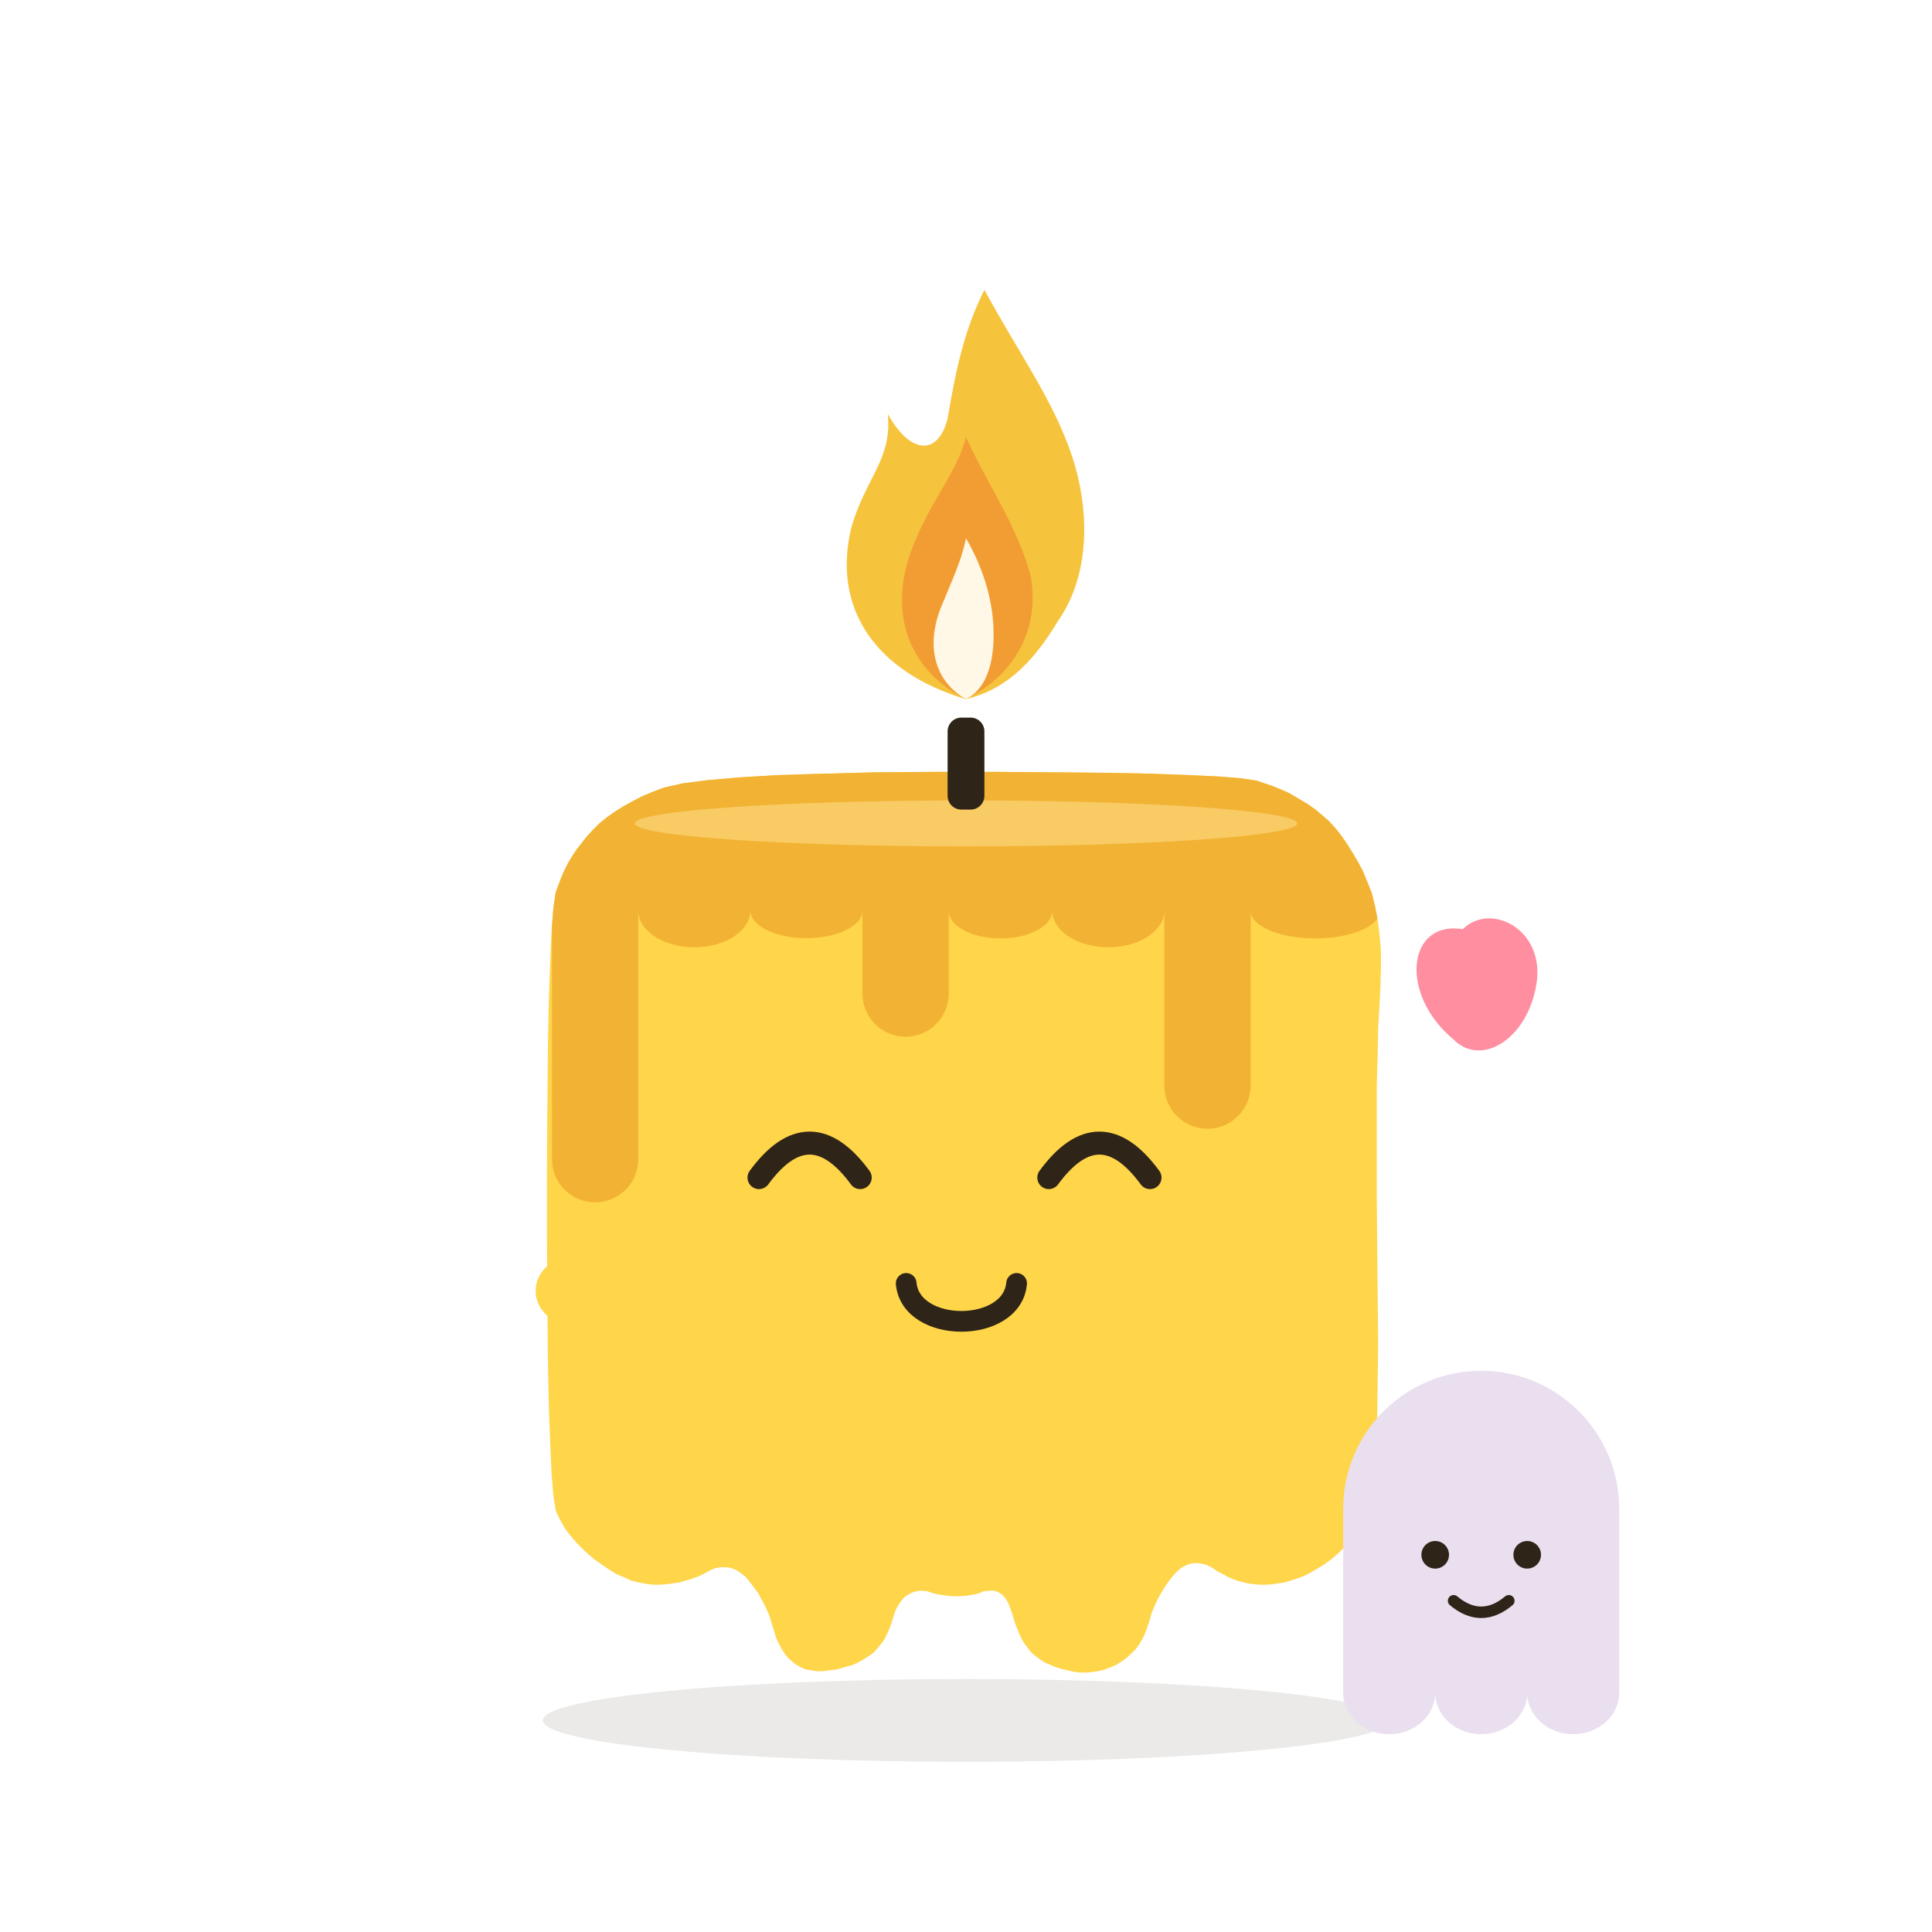
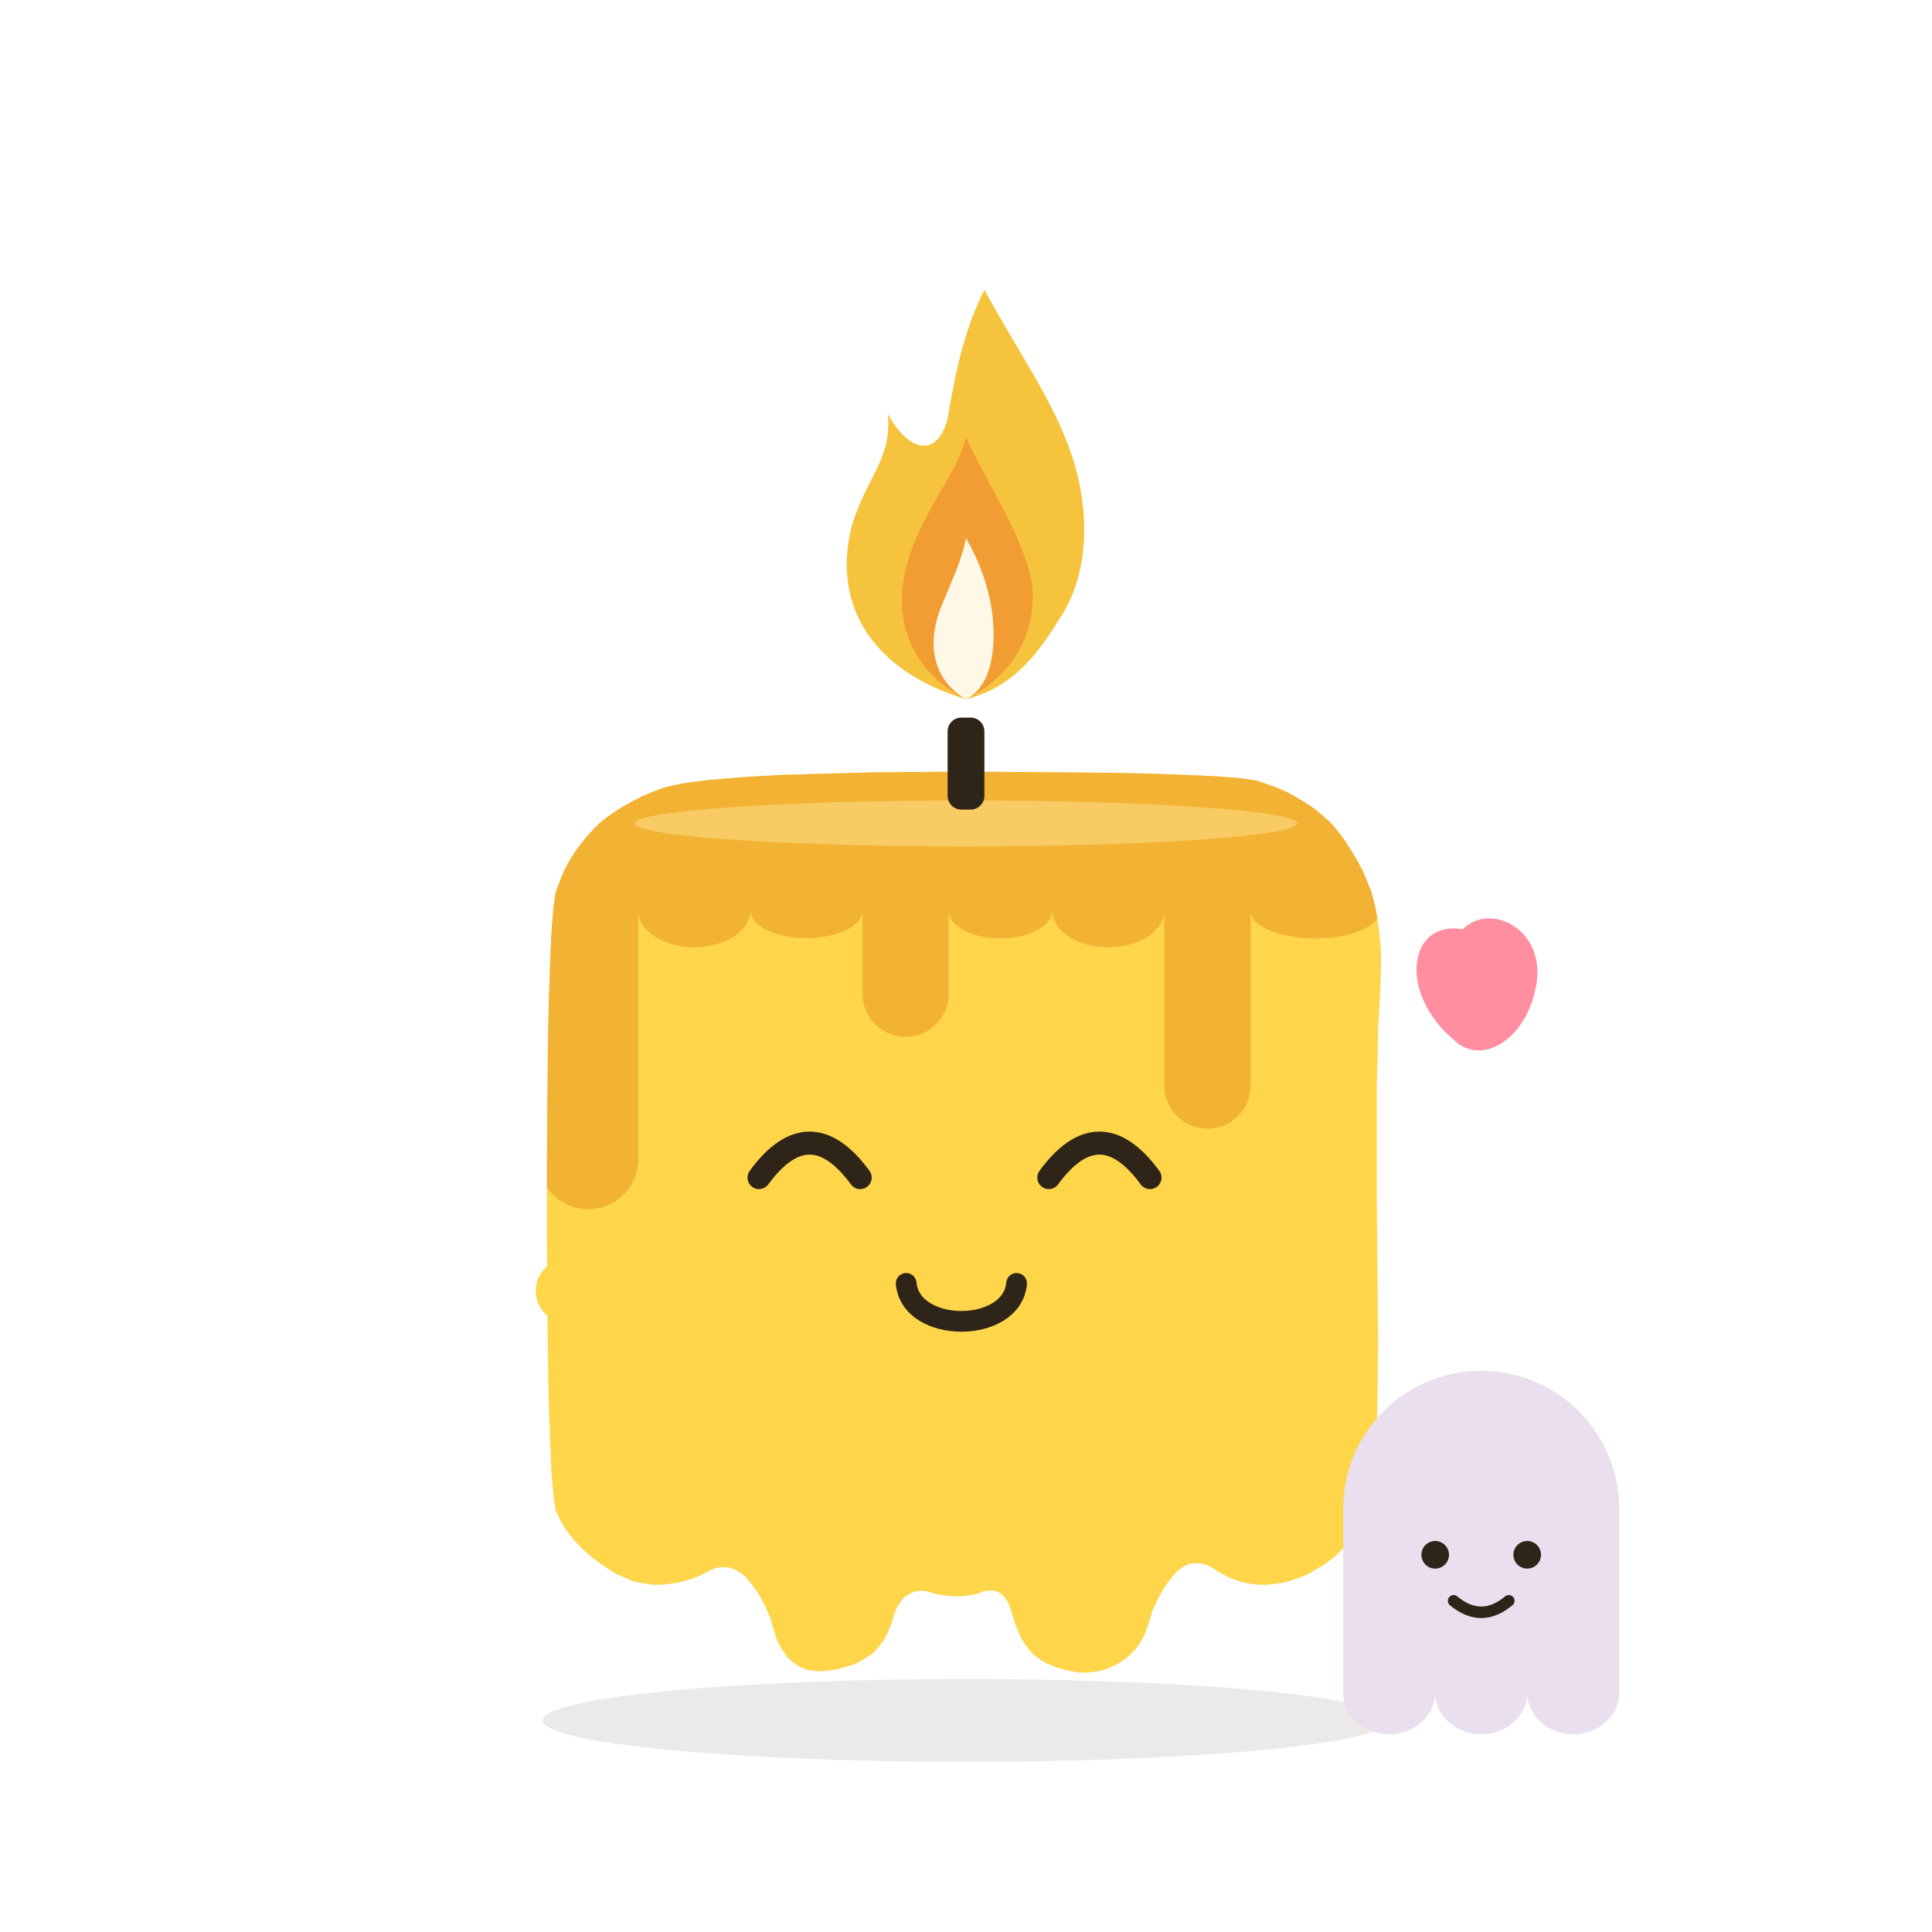
<svg xmlns="http://www.w3.org/2000/svg" viewBox="-60 -50 420 420">
  <ellipse id="그림자_516" cx="150" cy="324" rx="92" ry="9" fill="#2E2418" opacity="0.1" />
  <g id="휘서_517">
    <g id="포즈_518" transform="translate(0,0) rotate(0 150 316)">
      <g id="몸통_519" transform="translate(150,0) scale(1,1) translate(-150,0)">
        <path id="몸통-면_520" d="M142.9,117.8 L157.1,117.8 L169.8,117.9 L180.9,118.0 L190.5,118.2 L198.5,118.5 L204.9,118.8 L209.8,119.2 L213.2,119.7 L214.9,120.3 L216.7,120.9 L218.4,121.6 L220.0,122.3 L221.6,123.2 L223.1,124.1 L224.6,125.0 L226.1,126.1 L227.4,127.2 L228.8,128.4 L230.1,129.8 L231.4,131.4 L232.6,133.1 L233.8,135.0 L235.0,137.0 L236.2,139.2 L237.2,141.6 L238.2,144.1 L238.9,146.9 L239.5,150.0 L239.9,153.2 L240.2,156.7 L240.2,160.4 L240.1,164.3 L239.9,168.4 L239.6,173.4 L239.5,179.2 L239.3,185.9 L239.3,193.4 L239.3,201.8 L239.3,211.0 L239.4,221.1 L239.5,232.0 L239.6,241.7 L239.5,250.3 L239.4,257.7 L239.2,263.9 L238.9,268.9 L238.5,272.8 L238.1,275.5 L237.5,277.0 L237.0,278.4 L236.4,279.8 L235.8,281.0 L235.2,282.2 L234.5,283.3 L233.9,284.3 L233.2,285.2 L232.5,286.1 L231.7,286.9 L230.9,287.7 L230.0,288.5 L229.1,289.2 L228.0,290.0 L226.9,290.7 L225.7,291.4 L224.5,292.1 L223.2,292.7 L221.9,293.2 L220.6,293.6 L219.3,294.0 L218.0,294.2 L216.6,294.4 L215.3,294.5 L213.9,294.5 L212.6,294.4 L211.2,294.2 L209.9,293.9 L208.6,293.5 L207.3,293.0 L206.0,292.3 L204.7,291.6 L203.5,290.8 L202.3,290.2 L201.1,289.9 L199.9,289.8 L198.8,289.9 L197.8,290.3 L196.7,290.9 L195.7,291.8 L194.8,292.8 L193.9,294.0 L193.1,295.2 L192.3,296.5 L191.6,297.8 L191.0,299.1 L190.4,300.5 L190.0,302.0 L189.5,303.5 L189.0,304.9 L188.4,306.2 L187.7,307.4 L186.9,308.5 L185.9,309.5 L184.9,310.4 L183.8,311.2 L182.5,312.0 L181.3,312.5 L180.0,313.0 L178.7,313.3 L177.4,313.5 L176.1,313.6 L174.7,313.6 L173.3,313.4 L172.0,313.1 L170.7,312.8 L169.4,312.4 L168.3,311.9 L167.3,311.5 L166.3,310.9 L165.5,310.3 L164.7,309.7 L164.0,309.0 L163.4,308.2 L162.7,307.3 L162.1,306.3 L161.6,305.2 L161.1,304.0 L160.6,302.7 L160.2,301.3 L159.7,299.8 L159.2,298.5 L158.6,297.5 L157.9,296.7 L157.0,296.1 L156.1,295.8 L155.1,295.8 L153.9,295.9 L152.7,296.4 L151.4,296.7 L150.1,296.9 L148.7,297.0 L147.3,297.0 L145.9,296.9 L144.5,296.7 L143.0,296.4 L141.5,295.9 L140.1,295.8 L138.8,296.0 L137.7,296.5 L136.6,297.2 L135.7,298.3 L134.9,299.6 L134.3,301.2 L133.7,303.2 L133.0,304.9 L132.2,306.5 L131.1,307.9 L130.0,309.2 L128.6,310.2 L127.1,311.1 L125.5,311.9 L123.7,312.4 L122.0,312.9 L120.4,313.1 L118.9,313.3 L117.5,313.3 L116.3,313.1 L115.1,312.9 L114.0,312.4 L113.1,311.9 L112.2,311.2 L111.3,310.4 L110.6,309.5 L109.9,308.4 L109.3,307.3 L108.7,306.0 L108.3,304.6 L107.8,303.1 L107.4,301.6 L106.8,300.2 L106.2,298.9 L105.5,297.6 L104.8,296.3 L103.9,295.1 L103.0,293.9 L102.1,292.8 L101.1,292.0 L100.0,291.3 L99.0,290.9 L97.9,290.7 L96.7,290.7 L95.5,290.9 L94.3,291.4 L93.1,292.1 L91.8,292.7 L90.5,293.2 L89.1,293.6 L87.7,294.0 L86.3,294.2 L84.9,294.4 L83.4,294.5 L81.9,294.5 L80.4,294.3 L78.8,294.0 L77.2,293.6 L75.7,292.9 L74.0,292.2 L72.4,291.2 L70.8,290.1 L69.1,288.9 L67.6,287.6 L66.2,286.3 L65.0,285.0 L63.9,283.7 L62.9,282.4 L62.1,281.0 L61.4,279.7 L60.8,278.3 L60.3,275.2 L59.9,270.3 L59.6,263.6 L59.3,255.2 L59.1,245.0 L59.0,233.1 L58.9,219.4 L58.9,203.9 L59.0,190.2 L59.1,178.2 L59.3,167.9 L59.6,159.3 L59.9,152.5 L60.3,147.4 L60.8,144.0 L61.4,142.4 L62.0,140.8 L62.7,139.2 L63.5,137.6 L64.4,136.1 L65.4,134.6 L66.5,133.2 L67.7,131.7 L68.9,130.4 L70.3,129.0 L71.9,127.7 L73.6,126.5 L75.5,125.3 L77.5,124.2 L79.6,123.1 L82.0,122.1 L84.4,121.2 L88.4,120.3 L93.8,119.6 L100.7,119.0 L109.0,118.5 L118.8,118.2 L130.1,117.9 Z" fill="#FFD54A" />
      </g>
      <g id="촛농_521" transform="translate(150,0) scale(1,1) translate(-150,0)">
        <defs>
          <clipPath id="hwclip32">
            <path d="M142.9,117.8 L157.1,117.8 L169.8,117.9 L180.9,118.0 L190.5,118.2 L198.5,118.5 L204.9,118.8 L209.8,119.2 L213.2,119.7 L214.9,120.3 L216.7,120.9 L218.4,121.6 L220.0,122.3 L221.6,123.2 L223.1,124.1 L224.6,125.0 L226.1,126.1 L227.4,127.2 L228.8,128.4 L230.1,129.8 L231.4,131.4 L232.6,133.1 L233.8,135.0 L235.0,137.0 L236.2,139.2 L237.2,141.6 L238.2,144.1 L238.9,146.9 L239.5,150.0 L239.9,153.2 L240.2,156.7 L240.2,160.4 L240.1,164.3 L239.9,168.4 L239.6,173.4 L239.5,179.2 L239.3,185.9 L239.3,193.4 L239.3,201.8 L239.3,211.0 L239.4,221.1 L239.5,232.0 L239.6,241.7 L239.5,250.3 L239.4,257.7 L239.2,263.9 L238.9,268.9 L238.5,272.8 L238.1,275.5 L237.5,277.0 L237.0,278.4 L236.4,279.8 L235.8,281.0 L235.2,282.2 L234.5,283.3 L233.9,284.3 L233.2,285.2 L232.5,286.1 L231.7,286.9 L230.9,287.7 L230.0,288.5 L229.1,289.2 L228.0,290.0 L226.9,290.7 L225.7,291.4 L224.5,292.1 L223.2,292.7 L221.9,293.2 L220.6,293.6 L219.3,294.0 L218.0,294.2 L216.6,294.4 L215.3,294.5 L213.9,294.5 L212.6,294.4 L211.2,294.2 L209.9,293.9 L208.6,293.5 L207.3,293.0 L206.0,292.3 L204.7,291.6 L203.5,290.8 L202.3,290.2 L201.1,289.9 L199.9,289.8 L198.8,289.9 L197.8,290.3 L196.7,290.9 L195.7,291.8 L194.8,292.8 L193.9,294.0 L193.1,295.2 L192.3,296.5 L191.6,297.8 L191.0,299.1 L190.4,300.5 L190.0,302.0 L189.5,303.5 L189.0,304.9 L188.4,306.2 L187.7,307.4 L186.9,308.5 L185.9,309.5 L184.9,310.4 L183.8,311.2 L182.5,312.0 L181.3,312.5 L180.0,313.0 L178.7,313.3 L177.4,313.5 L176.1,313.6 L174.7,313.6 L173.3,313.4 L172.0,313.1 L170.7,312.8 L169.4,312.4 L168.3,311.9 L167.3,311.5 L166.3,310.9 L165.5,310.3 L164.7,309.7 L164.0,309.0 L163.4,308.2 L162.7,307.3 L162.1,306.3 L161.6,305.2 L161.1,304.0 L160.6,302.7 L160.2,301.3 L159.7,299.8 L159.2,298.5 L158.6,297.5 L157.9,296.7 L157.0,296.1 L156.1,295.8 L155.1,295.8 L153.9,295.9 L152.7,296.4 L151.4,296.7 L150.1,296.9 L148.7,297.0 L147.3,297.0 L145.9,296.9 L144.5,296.7 L143.0,296.4 L141.5,295.9 L140.1,295.8 L138.8,296.0 L137.7,296.5 L136.6,297.2 L135.7,298.3 L134.9,299.6 L134.3,301.2 L133.7,303.2 L133.0,304.9 L132.2,306.5 L131.1,307.9 L130.0,309.2 L128.6,310.2 L127.1,311.1 L125.5,311.9 L123.7,312.4 L122.0,312.9 L120.4,313.1 L118.9,313.3 L117.5,313.3 L116.3,313.1 L115.1,312.9 L114.0,312.4 L113.1,311.9 L112.2,311.2 L111.3,310.4 L110.6,309.5 L109.9,308.4 L109.3,307.3 L108.7,306.0 L108.3,304.6 L107.8,303.1 L107.4,301.6 L106.8,300.2 L106.2,298.9 L105.5,297.6 L104.8,296.3 L103.9,295.1 L103.0,293.9 L102.1,292.8 L101.1,292.0 L100.0,291.3 L99.0,290.9 L97.9,290.7 L96.7,290.7 L95.5,290.9 L94.3,291.4 L93.1,292.1 L91.8,292.7 L90.5,293.2 L89.1,293.6 L87.7,294.0 L86.3,294.2 L84.9,294.4 L83.4,294.5 L81.9,294.5 L80.4,294.3 L78.8,294.0 L77.2,293.6 L75.7,292.9 L74.0,292.2 L72.4,291.2 L70.8,290.1 L69.1,288.9 L67.6,287.6 L66.2,286.3 L65.0,285.0 L63.9,283.7 L62.9,282.4 L62.1,281.0 L61.4,279.7 L60.8,278.3 L60.3,275.2 L59.9,270.3 L59.6,263.6 L59.3,255.2 L59.1,245.0 L59.0,233.1 L58.9,219.4 L58.9,203.9 L59.0,190.2 L59.1,178.2 L59.3,167.9 L59.6,159.3 L59.9,152.5 L60.3,147.4 L60.8,144.0 L61.4,142.4 L62.0,140.8 L62.7,139.2 L63.5,137.6 L64.4,136.1 L65.4,134.6 L66.5,133.2 L67.7,131.7 L68.9,130.4 L70.3,129.0 L71.9,127.7 L73.6,126.5 L75.5,125.3 L77.5,124.2 L79.6,123.1 L82.0,122.1 L84.4,121.2 L88.4,120.3 L93.8,119.6 L100.7,119.0 L109.0,118.5 L118.8,118.2 L130.1,117.9 Z" />
          </clipPath>
        </defs>
        <g clip-path="url(#hwclip32)">
-           <path id="촛농-흐름_522" d="M60,116 H240 V148 a14.062,6 0 0 1 -28.125,0 v38 a9.375,9.375 0 0 1 -18.75,0 v-38 a12.188,8 0 0 1 -24.375,0 a11.25,6 0 0 1 -22.5,0 v18 a9.375,9.375 0 0 1 -18.75,0 v-18 a12.188,6 0 0 1 -24.375,0 a12.188,8 0 0 1 -24.375,0 v54 a9.375,9.375 0 0 1 -18.75,0 v-54 Z" fill="#F2B233" />
+           <path id="촛농-흐름_522" d="M60,116 H240 V148 a14.062,6 0 0 1 -28.125,0 v38 a9.375,9.375 0 0 1 -18.75,0 v-38 a12.188,8 0 0 1 -24.375,0 a11.25,6 0 0 1 -22.5,0 v18 a9.375,9.375 0 0 1 -18.75,0 v-18 a12.188,6 0 0 1 -24.375,0 a12.188,8 0 0 1 -24.375,0 v54 a10.875,10.875 0 0 1 -21.75,0 h-4 V116 Z" fill="#F2B233" />
        </g>
        <ellipse id="윗면_523" cx="150" cy="129" rx="72" ry="5" fill="#FFE9A0" opacity=".45" />
      </g>
      <rect id="심지_524" x="146" y="106" width="8" height="20" rx="3" fill="#2E2418" />
      <g id="불꽃_525">
        <g id="불꽃-모양_526">
          <path d="M150,102 C130,96 121,82 125,65 C128,54 134,50 133,40 C138,49 144,49 146,41 C148,29 150,21 154,13 C161,26 169,37 173,49 C177,61 177,75 170,85 C164,95 158,100 150,102 Z" fill="#F6C33C" />
          <path d="M150,102 C138,96 133,84 138,70 C142,59 148,53 150,45 C155,56 161,64 164,75 C166,85 162,96 150,102 Z" fill="#F29D33" />
          <path d="M150,102 C143,98 141,90 145,81 C147,76 149,72 150,67 C154,74 156,81 156,88 C156,95 154,100 150,102 Z" fill="#FFF8E6" />
        </g>
      </g>
      <g id="눈_527">
        <path d="M105,206 q11,-15 22,0" stroke="#2E2418" stroke-width="5" fill="none" stroke-linecap="round" />
        <path d="M168,206 q11,-15 22,0" stroke="#2E2418" stroke-width="5" fill="none" stroke-linecap="round" />
      </g>
      <path id="입_528" d="M137,229 c1,11 23,11 24,0" stroke="#2E2418" stroke-width="4.5" fill="none" stroke-linecap="round" />
      <g id="팔-왼_529" style="transform-origin:66px 236px" transform="rotate(-6)">
        <rect x="32" y="229" width="34" height="14" rx="7" fill="#FFD54A" />
      </g>
      <g id="팔-오른_530" style="transform-origin:234px 236px" transform="rotate(-64)">
        <rect x="234" y="229" width="34" height="14" rx="7" fill="#FFD54A" />
      </g>
    </g>
  </g>
  <g id="소품_531">
    <path d="M256,176 C244,166 246,150 258,152 C264,146 276,152 274,164 C272,176 262,182 256,176 Z" fill="#FF8FA0" />
  </g>
  <g id="소품_532">
    <path d="M232,318 v-40 a30,30 0 0 1 60,0 v40 a10,9 0 0 1 -20,0 a10,9 0 0 1 -20,0 a10,9 0 0 1 -20,0 Z" fill="#EADFEE" />
    <circle cx="252" cy="288" r="3" fill="#2E2418" />
    <circle cx="272" cy="288" r="3" fill="#2E2418" />
    <path d="M256,298 q6,5 12,0" stroke="#2E2418" stroke-width="2.5" fill="none" stroke-linecap="round" />
  </g>
</svg>
